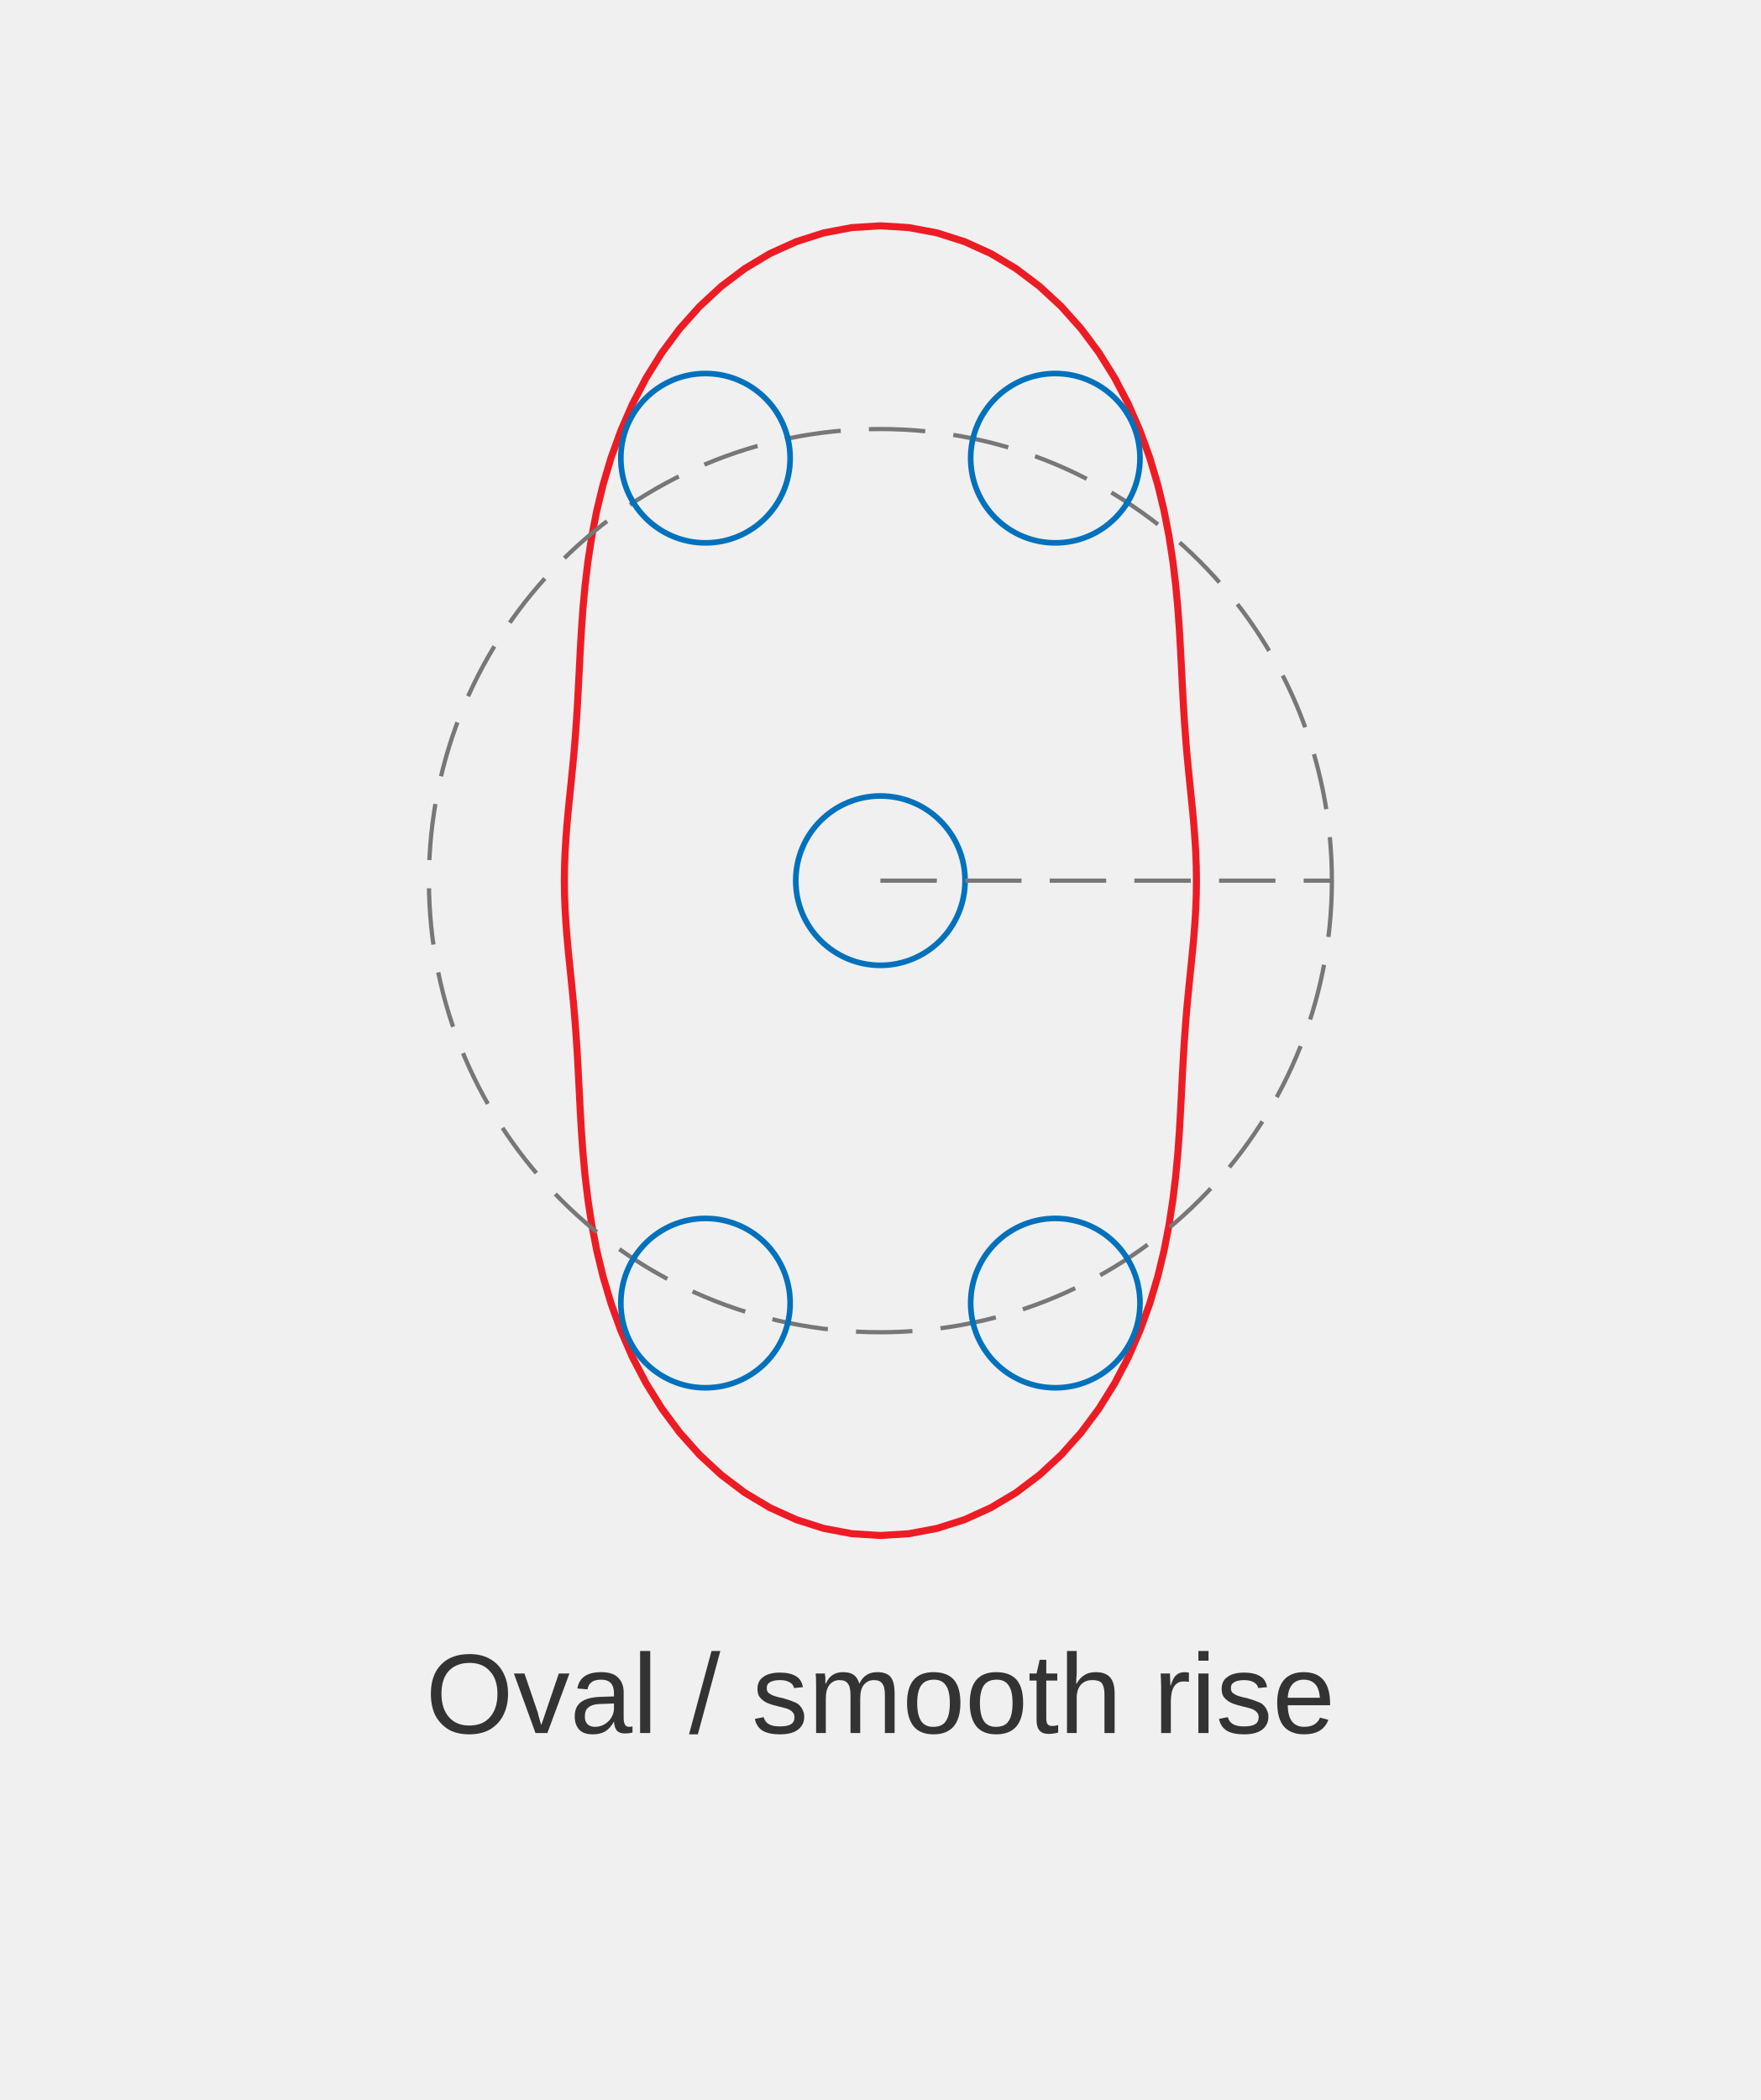
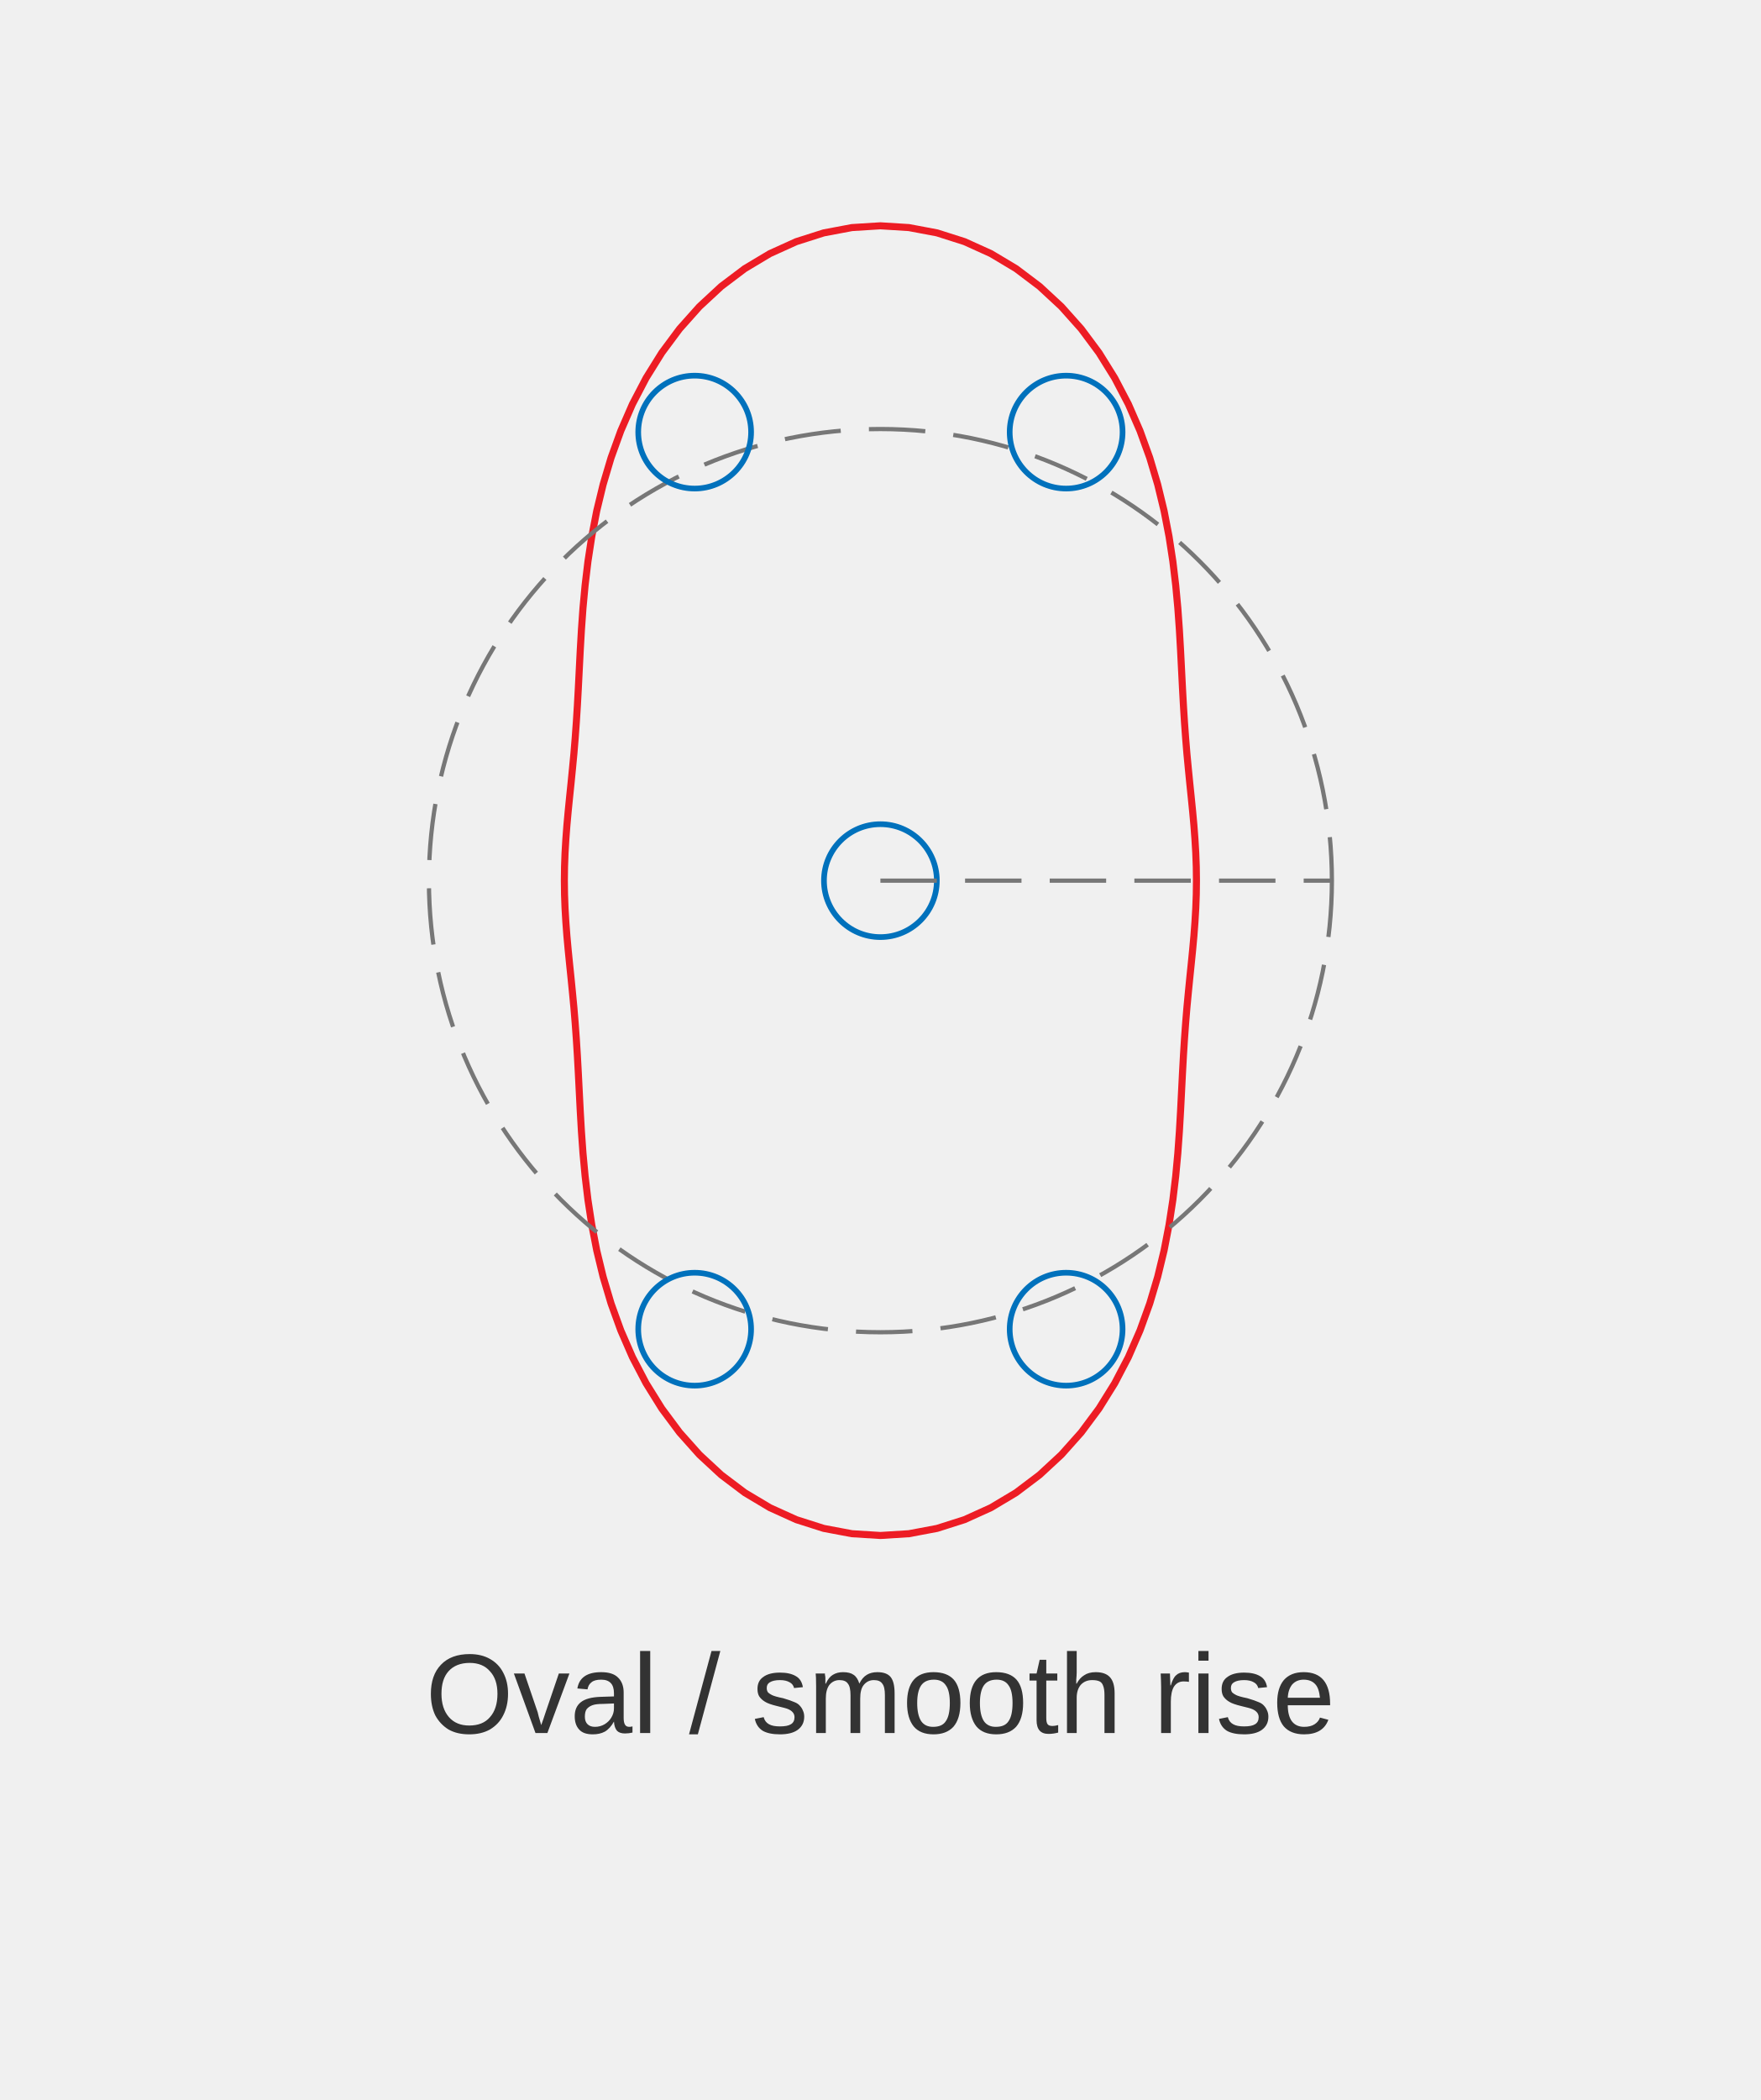
- <svg xmlns="http://www.w3.org/2000/svg" version="1.1" width="62.4mm" height="74.4mm" viewBox="0 0 62.4 74.4" data-profile-key="motionsmith-ms4n" data-grid-pitch-mm="20" data-hole-diameter-mm="6">
+ <svg xmlns="http://www.w3.org/2000/svg" version="1.1" width="62.4mm" height="74.4mm" viewBox="0 0 62.4 74.4" data-profile-key="motionsmith-ms4n" data-grid-pitch-mm="20" data-hole-diameter-mm="4">
  <defs>
    <style>
      .cut { fill: none; stroke: #ed1c24; stroke-width: 0.25; stroke-miterlimit: 10; }
      .drill { fill: none; stroke: #0071bc; stroke-width: 0.2; stroke-miterlimit: 10; }
      .score { fill: none; stroke: #777777; stroke-width: 0.15; stroke-dasharray: 2 1; }
      .label { fill: #333333; font-family: Arial, Helvetica, sans-serif; font-size: 4px; }
      .tiny { fill: #333333; font-family: Arial, Helvetica, sans-serif; font-size: 3px; }
      .paper { fill: #ffffff; stroke: none; }
    </style>
  </defs>
  <path d="M 31.2 8 L 32.21 8.063 L 33.208 8.251 L 34.181 8.561 L 35.117 8.985 L 36.007 9.517 L 36.841 10.147 L 37.613 10.862 L 38.316 11.65 L 38.947 12.498 L 39.504 13.393 L 39.988 14.319 L 40.4 15.265 L 40.745 16.218 L 41.027 17.166 L 41.253 18.099 L 41.429 19.009 L 41.564 19.889 L 41.665 20.735 L 41.74 21.542 L 41.795 22.31 L 41.837 23.038 L 41.872 23.727 L 41.905 24.38 L 41.939 25 L 41.976 25.591 L 42.017 26.156 L 42.062 26.701 L 42.112 27.228 L 42.163 27.743 L 42.215 28.248 L 42.265 28.747 L 42.31 29.241 L 42.347 29.732 L 42.376 30.222 L 42.394 30.711 L 42.4 31.2 L 42.394 31.689 L 42.376 32.178 L 42.347 32.668 L 42.31 33.159 L 42.265 33.653 L 42.215 34.152 L 42.163 34.657 L 42.112 35.172 L 42.062 35.699 L 42.017 36.244 L 41.976 36.809 L 41.939 37.4 L 41.905 38.02 L 41.872 38.673 L 41.837 39.362 L 41.795 40.09 L 41.74 40.858 L 41.665 41.665 L 41.564 42.511 L 41.429 43.391 L 41.253 44.301 L 41.027 45.234 L 40.745 46.182 L 40.4 47.135 L 39.988 48.081 L 39.504 49.007 L 38.947 49.902 L 38.316 50.75 L 37.613 51.538 L 36.841 52.253 L 36.007 52.883 L 35.117 53.415 L 34.181 53.839 L 33.208 54.149 L 32.21 54.337 L 31.2 54.4 L 30.19 54.337 L 29.192 54.149 L 28.219 53.839 L 27.283 53.415 L 26.393 52.883 L 25.559 52.253 L 24.787 51.538 L 24.084 50.75 L 23.453 49.902 L 22.896 49.007 L 22.412 48.081 L 22 47.135 L 21.655 46.182 L 21.373 45.234 L 21.147 44.301 L 20.971 43.391 L 20.836 42.511 L 20.735 41.665 L 20.66 40.858 L 20.605 40.09 L 20.563 39.362 L 20.528 38.673 L 20.495 38.02 L 20.461 37.4 L 20.424 36.809 L 20.383 36.244 L 20.338 35.699 L 20.288 35.172 L 20.237 34.657 L 20.185 34.152 L 20.135 33.653 L 20.09 33.159 L 20.053 32.668 L 20.024 32.178 L 20.006 31.689 L 20 31.2 L 20.006 30.711 L 20.024 30.222 L 20.053 29.732 L 20.09 29.241 L 20.135 28.747 L 20.185 28.248 L 20.237 27.743 L 20.288 27.228 L 20.338 26.701 L 20.383 26.156 L 20.424 25.591 L 20.461 25 L 20.495 24.38 L 20.528 23.727 L 20.563 23.038 L 20.605 22.31 L 20.66 21.542 L 20.735 20.735 L 20.836 19.889 L 20.971 19.009 L 21.147 18.099 L 21.373 17.166 L 21.655 16.218 L 22 15.265 L 22.412 14.319 L 22.896 13.393 L 23.453 12.498 L 24.084 11.65 L 24.787 10.862 L 25.559 10.147 L 26.393 9.517 L 27.283 8.985 L 28.219 8.561 L 29.192 8.251 L 30.19 8.063 Z" class="cut cam-outline" data-cam-key="oval" data-base-radius-mm="16" data-eccentricity-mm="6" data-cam-lobes="2" data-profile-harmonic="0.2" data-rise-deg="120" data-high-dwell-deg="30" data-return-deg="120" data-physical-cam-preset="oval" data-profile-source="automataii.domain.mechanisms.cam.profile.build_pear_cam_profile_from_params" data-profile-sample-count="144" />
-   <circle cx="31.2" cy="31.2" r="3" class="drill axle-hole" data-hole-role="axle" data-hole-diameter-mm="6" />
+   <circle cx="31.2" cy="31.2" r="2" class="drill axle-hole" data-hole-role="axle" data-hole-diameter-mm="4" />
  <line x1="31.2" y1="31.2" x2="47.2" y2="31.2" class="score cam-base-radius" />
  <circle cx="31.2" cy="31.2" r="16" class="score cam-base-circle" />
-   <circle cx="37.399" cy="46.167" r="3" class="drill linkage-hole bracket-hole crank-hole handle-hole" data-hole-role="linkage-bracket-crank-handle" data-attachment-kinds="linkage bracket crank handle" data-hole-diameter-mm="6" data-hole-index="0" data-hole-x-offset-mm="6.199" data-hole-y-offset-mm="14.967" />
-   <circle cx="25.001" cy="46.167" r="3" class="drill linkage-hole bracket-hole crank-hole handle-hole" data-hole-role="linkage-bracket-crank-handle" data-attachment-kinds="linkage bracket crank handle" data-hole-diameter-mm="6" data-hole-index="1" data-hole-x-offset-mm="-6.199" data-hole-y-offset-mm="14.967" />
-   <circle cx="25.001" cy="16.233" r="3" class="drill linkage-hole bracket-hole crank-hole handle-hole" data-hole-role="linkage-bracket-crank-handle" data-attachment-kinds="linkage bracket crank handle" data-hole-diameter-mm="6" data-hole-index="2" data-hole-x-offset-mm="-6.199" data-hole-y-offset-mm="-14.967" />
-   <circle cx="37.399" cy="16.233" r="3" class="drill linkage-hole bracket-hole crank-hole handle-hole" data-hole-role="linkage-bracket-crank-handle" data-attachment-kinds="linkage bracket crank handle" data-hole-diameter-mm="6" data-hole-index="3" data-hole-x-offset-mm="6.199" data-hole-y-offset-mm="-14.967" />
+   <circle cx="37.782" cy="47.091" r="2" class="drill linkage-hole bracket-hole crank-hole handle-hole" data-hole-role="linkage-bracket-crank-handle" data-attachment-kinds="linkage bracket crank handle" data-hole-diameter-mm="4" data-hole-index="0" data-hole-x-offset-mm="6.582" data-hole-y-offset-mm="15.891" />
+   <circle cx="24.618" cy="47.091" r="2" class="drill linkage-hole bracket-hole crank-hole handle-hole" data-hole-role="linkage-bracket-crank-handle" data-attachment-kinds="linkage bracket crank handle" data-hole-diameter-mm="4" data-hole-index="1" data-hole-x-offset-mm="-6.582" data-hole-y-offset-mm="15.891" />
+   <circle cx="24.618" cy="15.309" r="2" class="drill linkage-hole bracket-hole crank-hole handle-hole" data-hole-role="linkage-bracket-crank-handle" data-attachment-kinds="linkage bracket crank handle" data-hole-diameter-mm="4" data-hole-index="2" data-hole-x-offset-mm="-6.582" data-hole-y-offset-mm="-15.891" />
+   <circle cx="37.782" cy="15.309" r="2" class="drill linkage-hole bracket-hole crank-hole handle-hole" data-hole-role="linkage-bracket-crank-handle" data-attachment-kinds="linkage bracket crank handle" data-hole-diameter-mm="4" data-hole-index="3" data-hole-x-offset-mm="6.582" data-hole-y-offset-mm="-15.891" />
  <text x="31.2" y="61.4" class="label" text-anchor="middle">Oval / smooth rise</text>
</svg>
